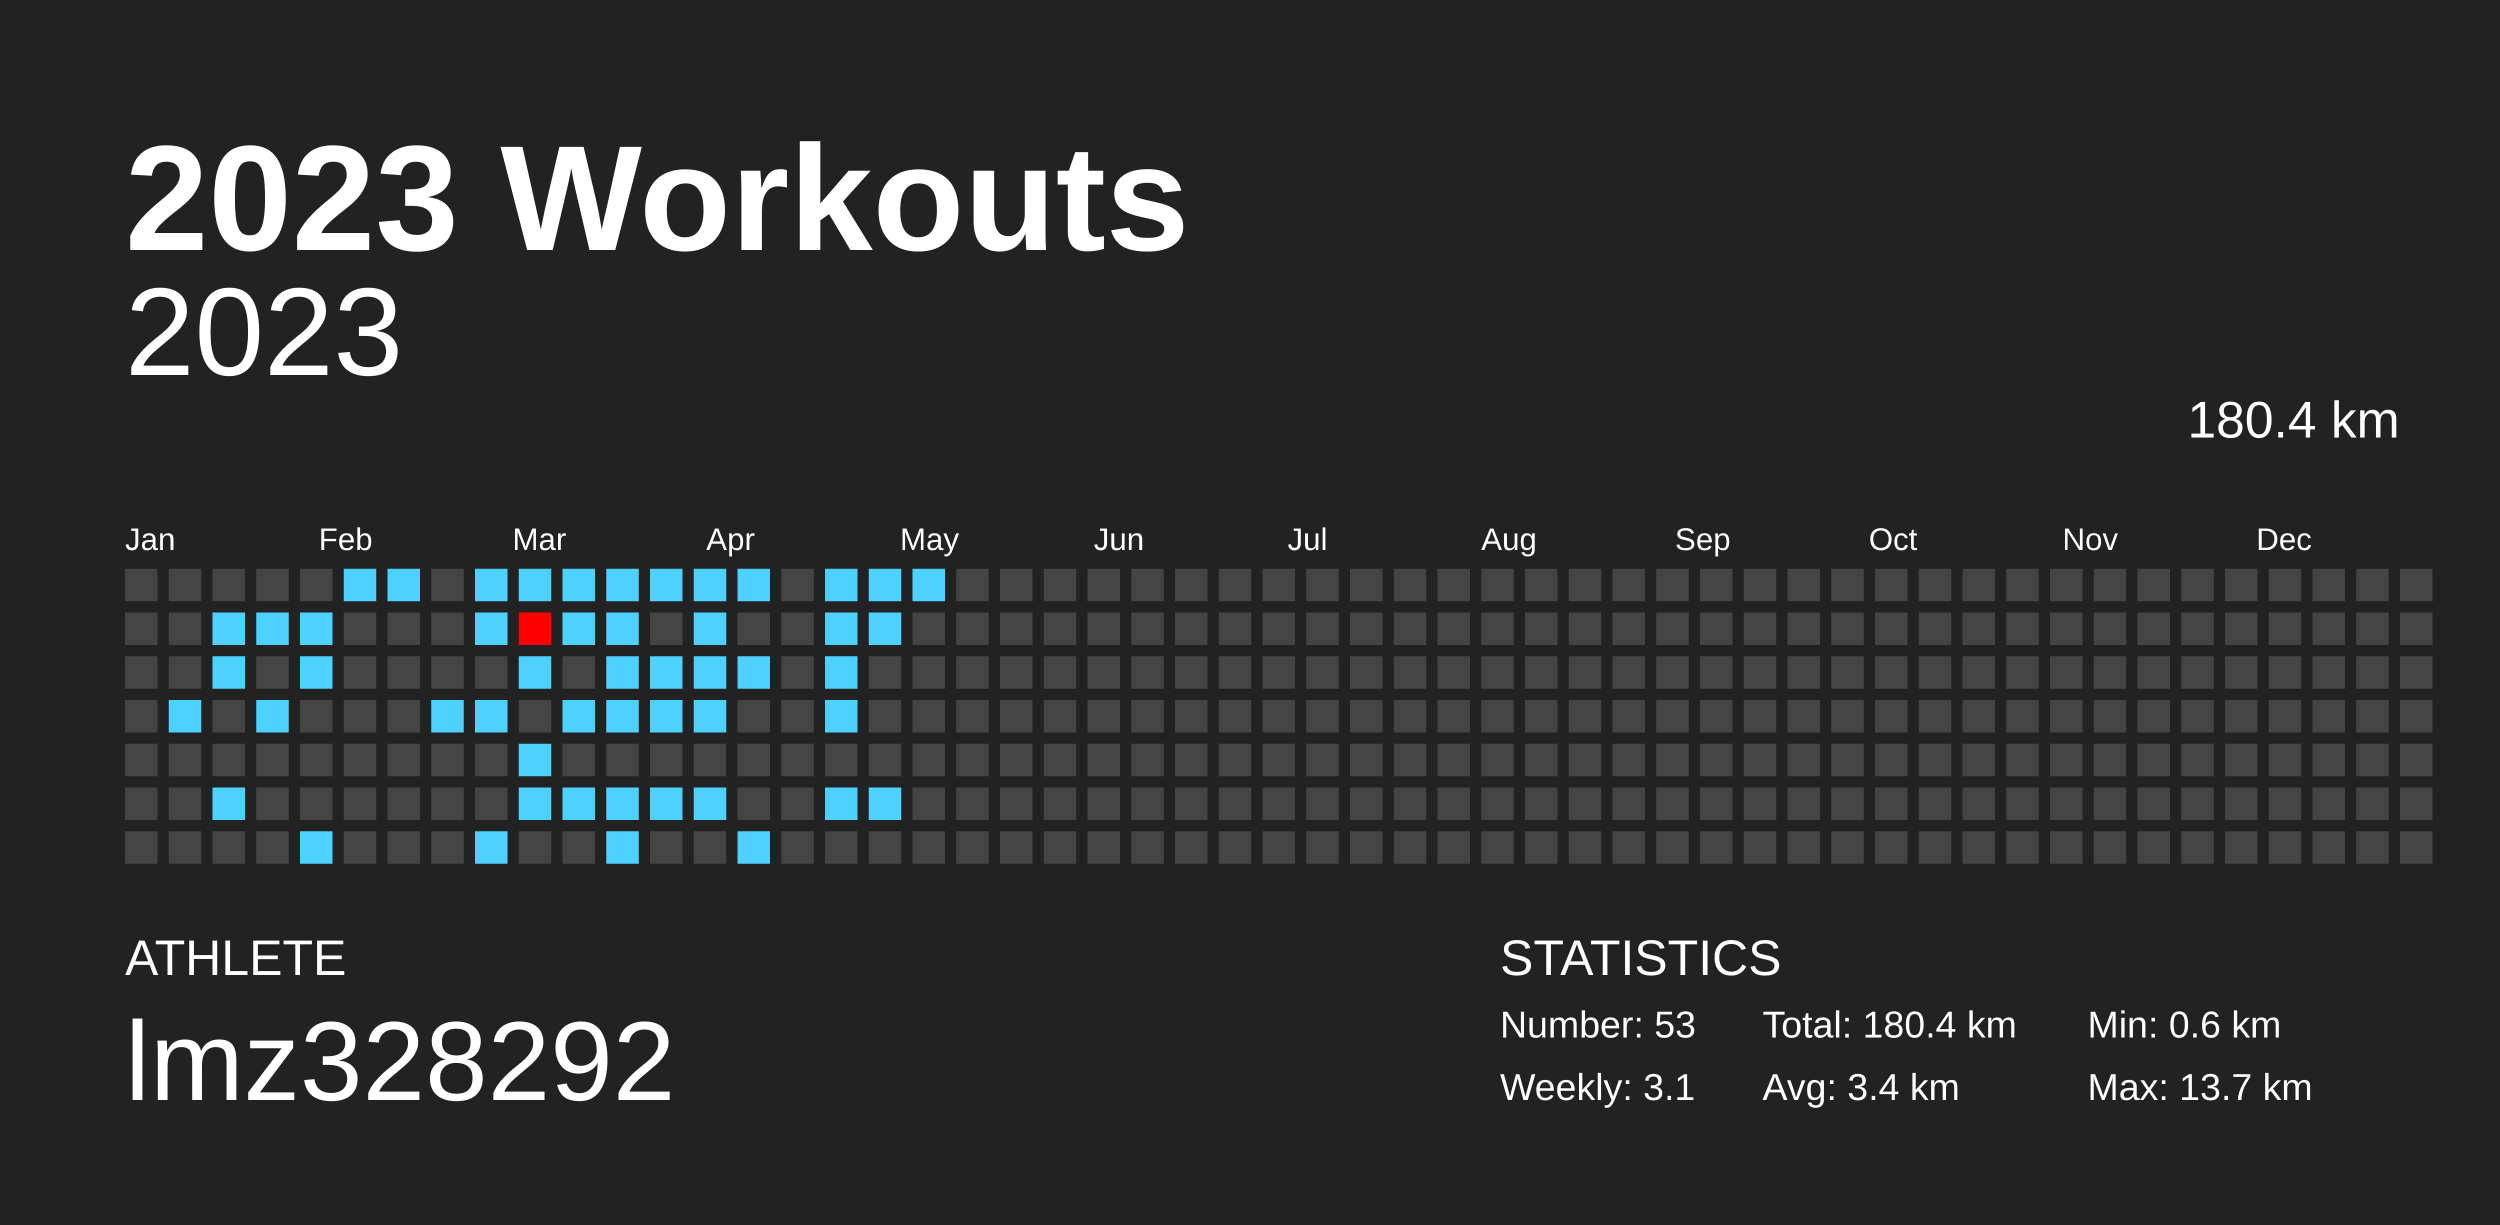
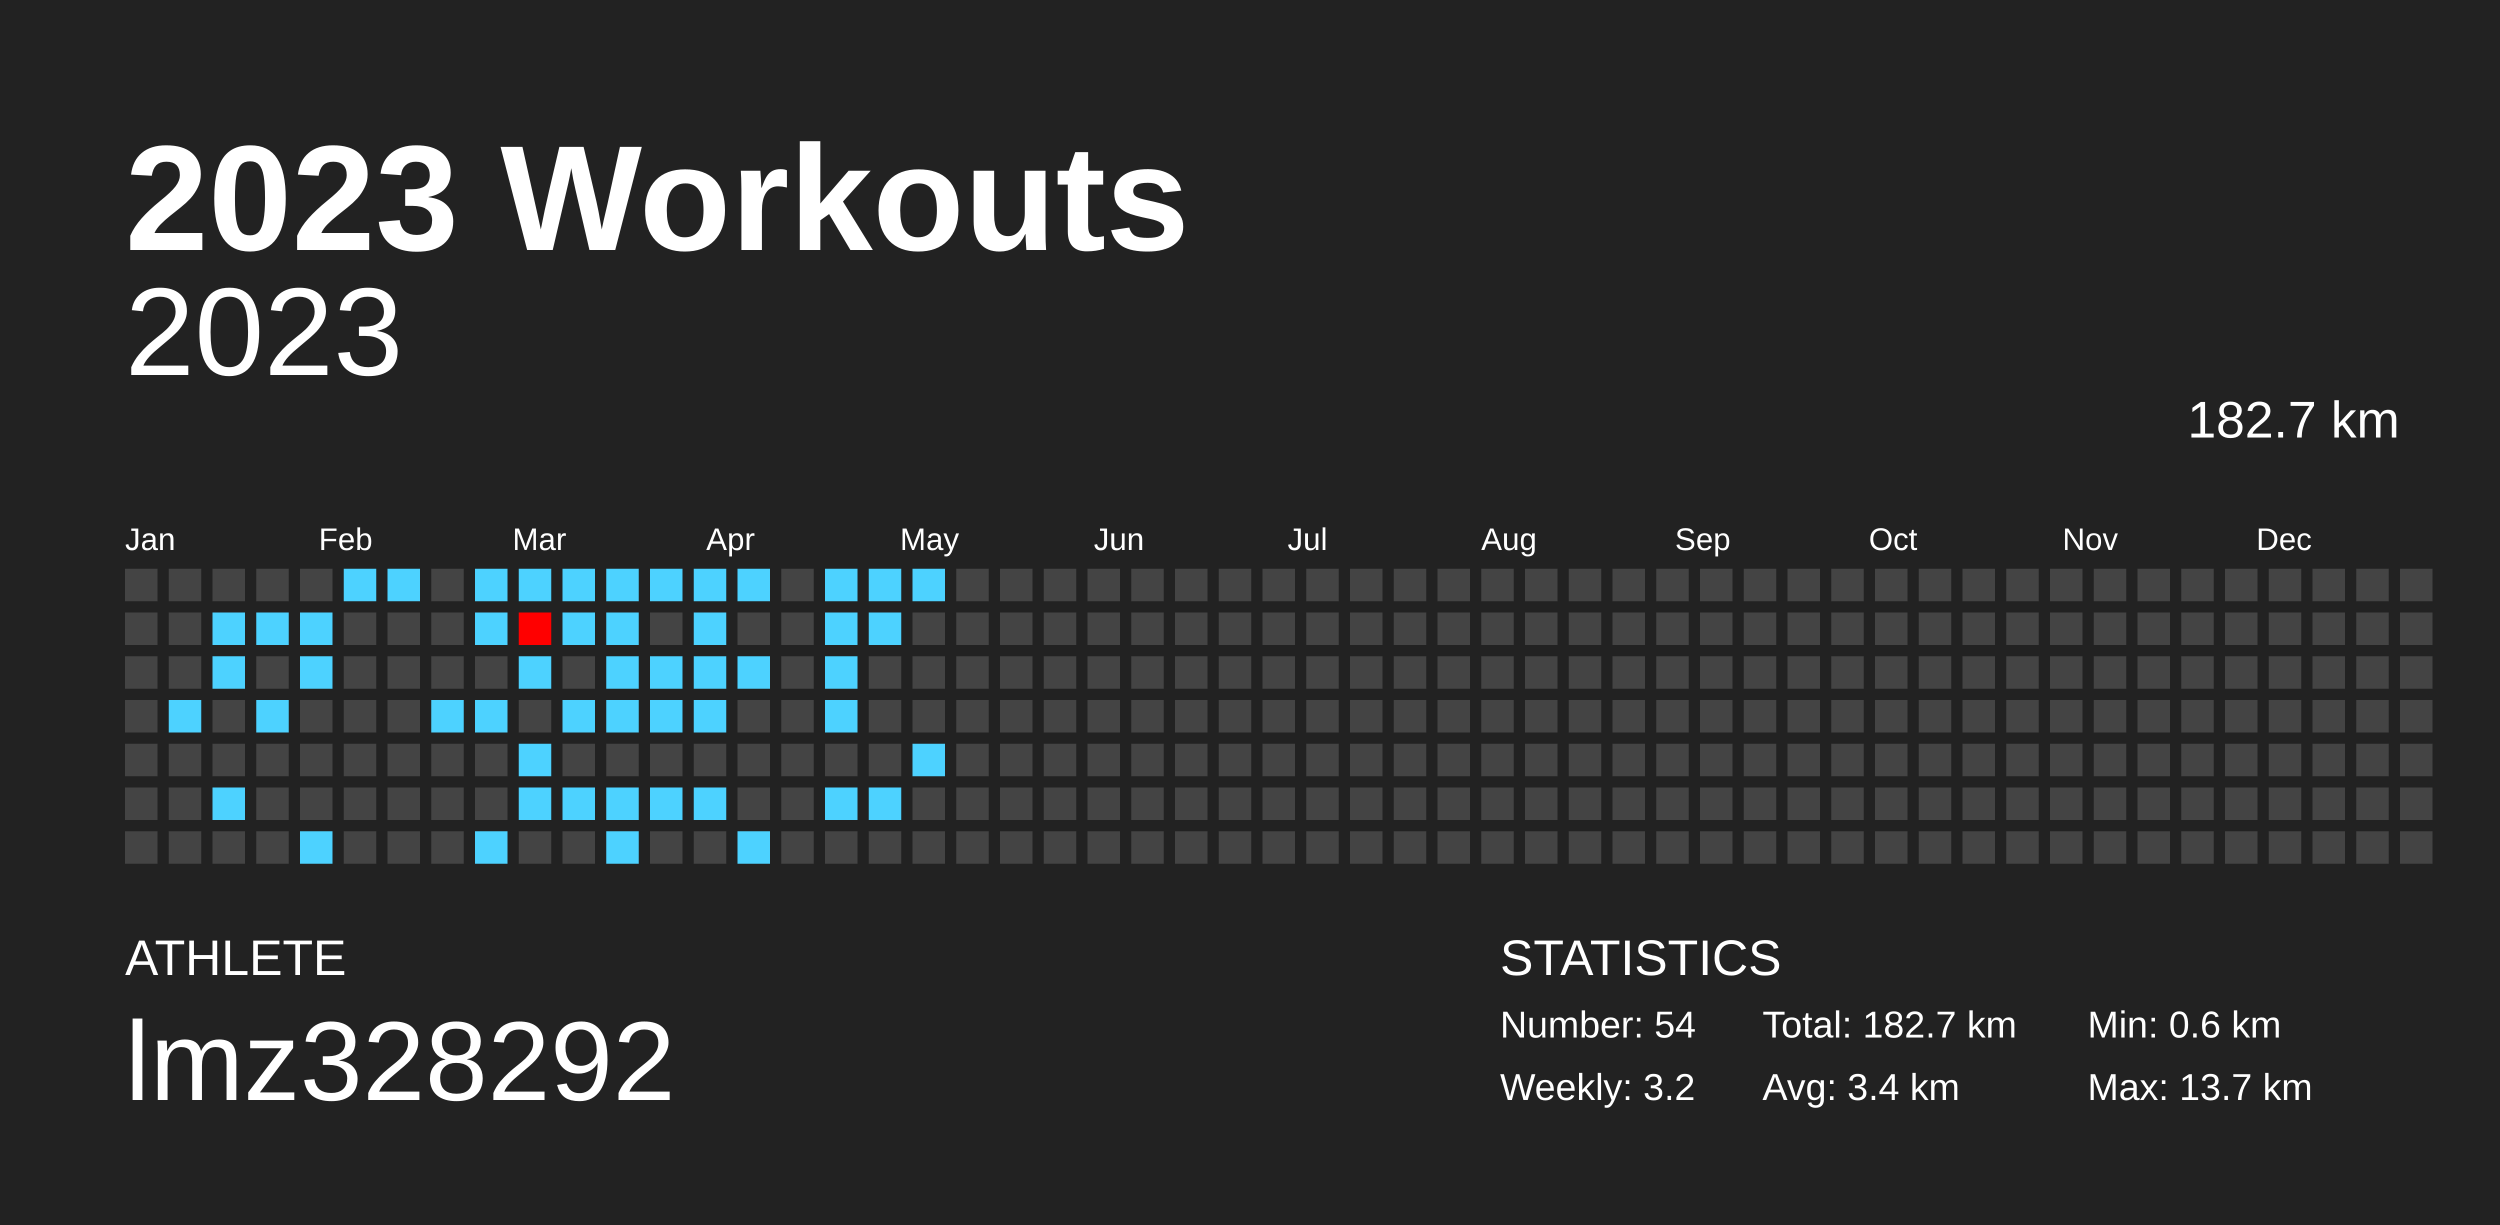
<svg xmlns="http://www.w3.org/2000/svg" baseProfile="full" height="98mm" version="1.1" viewBox="0,0,200,98" width="200mm">
  <defs />
  <rect fill="#222222" height="98" width="200" x="0" y="0" />
  <text fill="#FFFFFF" style="font-size:12px; font-family:Arial; font-weight:bold;" x="10" y="20">2023 Workouts</text>
  <text fill="#FFFFFF" style="font-size:4px; font-family:Arial" x="10" y="78">ATHLETE</text>
  <text fill="#FFFFFF" style="font-size:9px; font-family:Arial" x="10" y="88">lmz328292</text>
  <text fill="#FFFFFF" style="font-size:4px; font-family:Arial" x="120" y="78">STATISTICS</text>
-   <text fill="#FFFFFF" style="font-size:3px; font-family:Arial" x="120" y="83">Number: 53</text>
-   <text fill="#FFFFFF" style="font-size:3px; font-family:Arial" x="120" y="88">Weekly: 3.1</text>
-   <text fill="#FFFFFF" style="font-size:3px; font-family:Arial" x="141" y="83">Total: 180.4 km</text>
+   <text fill="#FFFFFF" style="font-size:3px; font-family:Arial" x="120" y="83">Number: 54</text>
+   <text fill="#FFFFFF" style="font-size:3px; font-family:Arial" x="120" y="88">Weekly: 3.2</text>
+   <text fill="#FFFFFF" style="font-size:3px; font-family:Arial" x="141" y="83">Total: 182.7 km</text>
  <text fill="#FFFFFF" style="font-size:3px; font-family:Arial" x="141" y="88">Avg: 3.4 km</text>
  <text fill="#FFFFFF" style="font-size:3px; font-family:Arial" x="167" y="83">Min: 0.6 km</text>
  <text fill="#FFFFFF" style="font-size:3px; font-family:Arial" x="167" y="88">Max: 13.7 km</text>
  <text alignment-baseline="hanging" fill="#FFFFFF" style="font-size:10.0px; font-family:Arial;" x="10" y="30">2023</text>
-   <text alignment-baseline="hanging" fill="#FFFFFF" style="font-size:4.125px; font-family:Arial;" x="175" y="35">180.4 km</text>
+   <text alignment-baseline="hanging" fill="#FFFFFF" style="font-size:4.125px; font-family:Arial;" x="175" y="35">182.7 km</text>
  <text fill="#FFFFFF" style="font-size:2.5px; font-family:Arial" x="10.0" y="44">Jan</text>
  <text fill="#FFFFFF" style="font-size:2.5px; font-family:Arial" x="25.5" y="44">Feb</text>
  <text fill="#FFFFFF" style="font-size:2.5px; font-family:Arial" x="41.0" y="44">Mar</text>
  <text fill="#FFFFFF" style="font-size:2.5px; font-family:Arial" x="56.5" y="44">Apr</text>
  <text fill="#FFFFFF" style="font-size:2.5px; font-family:Arial" x="72.0" y="44">May</text>
  <text fill="#FFFFFF" style="font-size:2.5px; font-family:Arial" x="87.5" y="44">Jun</text>
  <text fill="#FFFFFF" style="font-size:2.5px; font-family:Arial" x="103.0" y="44">Jul</text>
  <text fill="#FFFFFF" style="font-size:2.5px; font-family:Arial" x="118.5" y="44">Aug</text>
  <text fill="#FFFFFF" style="font-size:2.5px; font-family:Arial" x="134.0" y="44">Sep</text>
  <text fill="#FFFFFF" style="font-size:2.5px; font-family:Arial" x="149.5" y="44">Oct</text>
  <text fill="#FFFFFF" style="font-size:2.5px; font-family:Arial" x="165.0" y="44">Nov</text>
  <text fill="#FFFFFF" style="font-size:2.5px; font-family:Arial" x="180.5" y="44">Dec</text>
  <rect fill="#444444" height="2.6" width="2.6" x="10.0" y="45.5" />
  <rect fill="#444444" height="2.6" width="2.6" x="10.0" y="49.0" />
  <rect fill="#444444" height="2.6" width="2.6" x="10.0" y="52.5" />
  <rect fill="#444444" height="2.6" width="2.6" x="10.0" y="56.0" />
  <rect fill="#444444" height="2.6" width="2.6" x="10.0" y="59.5" />
  <rect fill="#444444" height="2.6" width="2.6" x="10.0" y="63.0" />
  <rect fill="#444444" height="2.6" width="2.6" x="10.0" y="66.5" />
  <rect fill="#444444" height="2.6" width="2.6" x="13.5" y="45.5" />
  <rect fill="#444444" height="2.6" width="2.6" x="13.5" y="49.0" />
  <rect fill="#444444" height="2.6" width="2.6" x="13.5" y="52.5" />
  <rect fill="#4dd2ff" height="2.6" width="2.6" x="13.5" y="56.0" />
  <rect fill="#444444" height="2.6" width="2.6" x="13.5" y="59.5" />
  <rect fill="#444444" height="2.6" width="2.6" x="13.5" y="63.0" />
  <rect fill="#444444" height="2.6" width="2.6" x="13.5" y="66.5" />
  <rect fill="#444444" height="2.6" width="2.6" x="17.0" y="45.5" />
  <rect fill="#4dd2ff" height="2.6" width="2.6" x="17.0" y="49.0" />
  <rect fill="#4dd2ff" height="2.6" width="2.6" x="17.0" y="52.5" />
  <rect fill="#444444" height="2.6" width="2.6" x="17.0" y="56.0" />
  <rect fill="#444444" height="2.6" width="2.6" x="17.0" y="59.5" />
  <rect fill="#4dd2ff" height="2.6" width="2.6" x="17.0" y="63.0" />
  <rect fill="#444444" height="2.6" width="2.6" x="17.0" y="66.5" />
  <rect fill="#444444" height="2.6" width="2.6" x="20.5" y="45.5" />
  <rect fill="#4dd2ff" height="2.6" width="2.6" x="20.5" y="49.0" />
  <rect fill="#444444" height="2.6" width="2.6" x="20.5" y="52.5" />
  <rect fill="#4dd2ff" height="2.6" width="2.6" x="20.5" y="56.0" />
  <rect fill="#444444" height="2.6" width="2.6" x="20.5" y="59.5" />
  <rect fill="#444444" height="2.6" width="2.6" x="20.5" y="63.0" />
  <rect fill="#444444" height="2.6" width="2.6" x="20.5" y="66.5" />
  <rect fill="#444444" height="2.6" width="2.6" x="24.0" y="45.5" />
  <rect fill="#4dd2ff" height="2.6" width="2.6" x="24.0" y="49.0" />
  <rect fill="#4dd2ff" height="2.6" width="2.6" x="24.0" y="52.5" />
  <rect fill="#444444" height="2.6" width="2.6" x="24.0" y="56.0" />
  <rect fill="#444444" height="2.6" width="2.6" x="24.0" y="59.5" />
  <rect fill="#444444" height="2.6" width="2.6" x="24.0" y="63.0" />
  <rect fill="#4dd2ff" height="2.6" width="2.6" x="24.0" y="66.5" />
  <rect fill="#4dd2ff" height="2.6" width="2.6" x="27.5" y="45.5" />
  <rect fill="#444444" height="2.6" width="2.6" x="27.5" y="49.0" />
  <rect fill="#444444" height="2.6" width="2.6" x="27.5" y="52.5" />
  <rect fill="#444444" height="2.6" width="2.6" x="27.5" y="56.0" />
  <rect fill="#444444" height="2.6" width="2.6" x="27.5" y="59.5" />
  <rect fill="#444444" height="2.6" width="2.6" x="27.5" y="63.0" />
  <rect fill="#444444" height="2.6" width="2.6" x="27.5" y="66.5" />
  <rect fill="#4dd2ff" height="2.6" width="2.6" x="31.0" y="45.5" />
  <rect fill="#444444" height="2.6" width="2.6" x="31.0" y="49.0" />
  <rect fill="#444444" height="2.6" width="2.6" x="31.0" y="52.5" />
  <rect fill="#444444" height="2.6" width="2.6" x="31.0" y="56.0" />
  <rect fill="#444444" height="2.6" width="2.6" x="31.0" y="59.5" />
  <rect fill="#444444" height="2.6" width="2.6" x="31.0" y="63.0" />
  <rect fill="#444444" height="2.6" width="2.6" x="31.0" y="66.5" />
  <rect fill="#444444" height="2.6" width="2.6" x="34.5" y="45.5" />
  <rect fill="#444444" height="2.6" width="2.6" x="34.5" y="49.0" />
  <rect fill="#444444" height="2.6" width="2.6" x="34.5" y="52.5" />
  <rect fill="#4dd2ff" height="2.6" width="2.6" x="34.5" y="56.0" />
  <rect fill="#444444" height="2.6" width="2.6" x="34.5" y="59.5" />
  <rect fill="#444444" height="2.6" width="2.6" x="34.5" y="63.0" />
  <rect fill="#444444" height="2.6" width="2.6" x="34.5" y="66.5" />
  <rect fill="#4dd2ff" height="2.6" width="2.6" x="38.0" y="45.5" />
  <rect fill="#4dd2ff" height="2.6" width="2.6" x="38.0" y="49.0" />
  <rect fill="#444444" height="2.6" width="2.6" x="38.0" y="52.5" />
  <rect fill="#4dd2ff" height="2.6" width="2.6" x="38.0" y="56.0" />
  <rect fill="#444444" height="2.6" width="2.6" x="38.0" y="59.5" />
  <rect fill="#444444" height="2.6" width="2.6" x="38.0" y="63.0" />
  <rect fill="#4dd2ff" height="2.6" width="2.6" x="38.0" y="66.5" />
  <rect fill="#4dd2ff" height="2.6" width="2.6" x="41.5" y="45.5" />
  <rect fill="#ff0000" height="2.6" width="2.6" x="41.5" y="49.0" />
  <rect fill="#4dd2ff" height="2.6" width="2.6" x="41.5" y="52.5" />
  <rect fill="#444444" height="2.6" width="2.6" x="41.5" y="56.0" />
  <rect fill="#4dd2ff" height="2.6" width="2.6" x="41.5" y="59.5" />
  <rect fill="#4dd2ff" height="2.6" width="2.6" x="41.5" y="63.0" />
  <rect fill="#444444" height="2.6" width="2.6" x="41.5" y="66.5" />
  <rect fill="#4dd2ff" height="2.6" width="2.6" x="45.0" y="45.5" />
  <rect fill="#4dd2ff" height="2.6" width="2.6" x="45.0" y="49.0" />
  <rect fill="#444444" height="2.6" width="2.6" x="45.0" y="52.5" />
  <rect fill="#4dd2ff" height="2.6" width="2.6" x="45.0" y="56.0" />
  <rect fill="#444444" height="2.6" width="2.6" x="45.0" y="59.5" />
  <rect fill="#4dd2ff" height="2.6" width="2.6" x="45.0" y="63.0" />
  <rect fill="#444444" height="2.6" width="2.6" x="45.0" y="66.5" />
  <rect fill="#4dd2ff" height="2.6" width="2.6" x="48.5" y="45.5" />
  <rect fill="#4dd2ff" height="2.6" width="2.6" x="48.5" y="49.0" />
  <rect fill="#4dd2ff" height="2.6" width="2.6" x="48.5" y="52.5" />
  <rect fill="#4dd2ff" height="2.6" width="2.6" x="48.5" y="56.0" />
  <rect fill="#444444" height="2.6" width="2.6" x="48.5" y="59.5" />
  <rect fill="#4dd2ff" height="2.6" width="2.6" x="48.5" y="63.0" />
  <rect fill="#4dd2ff" height="2.6" width="2.6" x="48.5" y="66.5" />
  <rect fill="#4dd2ff" height="2.6" width="2.6" x="52.0" y="45.5" />
  <rect fill="#444444" height="2.6" width="2.6" x="52.0" y="49.0" />
  <rect fill="#4dd2ff" height="2.6" width="2.6" x="52.0" y="52.5" />
  <rect fill="#4dd2ff" height="2.6" width="2.6" x="52.0" y="56.0" />
  <rect fill="#444444" height="2.6" width="2.6" x="52.0" y="59.5" />
  <rect fill="#4dd2ff" height="2.6" width="2.6" x="52.0" y="63.0" />
  <rect fill="#444444" height="2.6" width="2.6" x="52.0" y="66.5" />
  <rect fill="#4dd2ff" height="2.6" width="2.6" x="55.5" y="45.5" />
  <rect fill="#4dd2ff" height="2.6" width="2.6" x="55.5" y="49.0" />
  <rect fill="#4dd2ff" height="2.6" width="2.6" x="55.5" y="52.5" />
  <rect fill="#4dd2ff" height="2.6" width="2.6" x="55.5" y="56.0" />
  <rect fill="#444444" height="2.6" width="2.6" x="55.5" y="59.5" />
  <rect fill="#4dd2ff" height="2.6" width="2.6" x="55.5" y="63.0" />
  <rect fill="#444444" height="2.6" width="2.6" x="55.5" y="66.5" />
  <rect fill="#4dd2ff" height="2.6" width="2.6" x="59.0" y="45.5" />
  <rect fill="#444444" height="2.6" width="2.6" x="59.0" y="49.0" />
  <rect fill="#4dd2ff" height="2.6" width="2.6" x="59.0" y="52.5" />
  <rect fill="#444444" height="2.6" width="2.6" x="59.0" y="56.0" />
  <rect fill="#444444" height="2.6" width="2.6" x="59.0" y="59.5" />
  <rect fill="#444444" height="2.6" width="2.6" x="59.0" y="63.0" />
  <rect fill="#4dd2ff" height="2.6" width="2.6" x="59.0" y="66.5" />
  <rect fill="#444444" height="2.6" width="2.6" x="62.5" y="45.5" />
  <rect fill="#444444" height="2.6" width="2.6" x="62.5" y="49.0" />
  <rect fill="#444444" height="2.6" width="2.6" x="62.5" y="52.5" />
  <rect fill="#444444" height="2.6" width="2.6" x="62.5" y="56.0" />
  <rect fill="#444444" height="2.6" width="2.6" x="62.5" y="59.5" />
  <rect fill="#444444" height="2.6" width="2.6" x="62.5" y="63.0" />
  <rect fill="#444444" height="2.6" width="2.6" x="62.5" y="66.5" />
  <rect fill="#4dd2ff" height="2.6" width="2.6" x="66.0" y="45.5" />
  <rect fill="#4dd2ff" height="2.6" width="2.6" x="66.0" y="49.0" />
  <rect fill="#4dd2ff" height="2.6" width="2.6" x="66.0" y="52.5" />
  <rect fill="#4dd2ff" height="2.6" width="2.6" x="66.0" y="56.0" />
  <rect fill="#444444" height="2.6" width="2.6" x="66.0" y="59.5" />
  <rect fill="#4dd2ff" height="2.6" width="2.6" x="66.0" y="63.0" />
  <rect fill="#444444" height="2.6" width="2.6" x="66.0" y="66.5" />
  <rect fill="#4dd2ff" height="2.6" width="2.6" x="69.5" y="45.5" />
  <rect fill="#4dd2ff" height="2.6" width="2.6" x="69.5" y="49.0" />
  <rect fill="#444444" height="2.6" width="2.6" x="69.5" y="52.5" />
  <rect fill="#444444" height="2.6" width="2.6" x="69.5" y="56.0" />
  <rect fill="#444444" height="2.6" width="2.6" x="69.5" y="59.5" />
  <rect fill="#4dd2ff" height="2.6" width="2.6" x="69.5" y="63.0" />
  <rect fill="#444444" height="2.6" width="2.6" x="69.5" y="66.5" />
  <rect fill="#4dd2ff" height="2.6" width="2.6" x="73.0" y="45.5" />
  <rect fill="#444444" height="2.6" width="2.6" x="73.0" y="49.0" />
  <rect fill="#444444" height="2.6" width="2.6" x="73.0" y="52.5" />
  <rect fill="#444444" height="2.6" width="2.6" x="73.0" y="56.0" />
-   <rect fill="#444444" height="2.6" width="2.6" x="73.0" y="59.5" />
+   <rect fill="#4dd2ff" height="2.6" width="2.6" x="73.0" y="59.5" />
  <rect fill="#444444" height="2.6" width="2.6" x="73.0" y="63.0" />
  <rect fill="#444444" height="2.6" width="2.6" x="73.0" y="66.5" />
  <rect fill="#444444" height="2.6" width="2.6" x="76.5" y="45.5" />
  <rect fill="#444444" height="2.6" width="2.6" x="76.5" y="49.0" />
  <rect fill="#444444" height="2.6" width="2.6" x="76.5" y="52.5" />
  <rect fill="#444444" height="2.6" width="2.6" x="76.5" y="56.0" />
  <rect fill="#444444" height="2.6" width="2.6" x="76.5" y="59.5" />
  <rect fill="#444444" height="2.6" width="2.6" x="76.5" y="63.0" />
  <rect fill="#444444" height="2.6" width="2.6" x="76.5" y="66.5" />
  <rect fill="#444444" height="2.6" width="2.6" x="80.0" y="45.5" />
  <rect fill="#444444" height="2.6" width="2.6" x="80.0" y="49.0" />
  <rect fill="#444444" height="2.6" width="2.6" x="80.0" y="52.5" />
  <rect fill="#444444" height="2.6" width="2.6" x="80.0" y="56.0" />
  <rect fill="#444444" height="2.6" width="2.6" x="80.0" y="59.5" />
  <rect fill="#444444" height="2.6" width="2.6" x="80.0" y="63.0" />
  <rect fill="#444444" height="2.6" width="2.6" x="80.0" y="66.5" />
  <rect fill="#444444" height="2.6" width="2.6" x="83.5" y="45.5" />
  <rect fill="#444444" height="2.6" width="2.6" x="83.5" y="49.0" />
  <rect fill="#444444" height="2.6" width="2.6" x="83.5" y="52.5" />
  <rect fill="#444444" height="2.6" width="2.6" x="83.5" y="56.0" />
  <rect fill="#444444" height="2.6" width="2.6" x="83.5" y="59.5" />
  <rect fill="#444444" height="2.6" width="2.6" x="83.5" y="63.0" />
  <rect fill="#444444" height="2.6" width="2.6" x="83.5" y="66.5" />
  <rect fill="#444444" height="2.6" width="2.6" x="87.0" y="45.5" />
  <rect fill="#444444" height="2.6" width="2.6" x="87.0" y="49.0" />
  <rect fill="#444444" height="2.6" width="2.6" x="87.0" y="52.5" />
  <rect fill="#444444" height="2.6" width="2.6" x="87.0" y="56.0" />
  <rect fill="#444444" height="2.6" width="2.6" x="87.0" y="59.5" />
  <rect fill="#444444" height="2.6" width="2.6" x="87.0" y="63.0" />
  <rect fill="#444444" height="2.6" width="2.6" x="87.0" y="66.5" />
  <rect fill="#444444" height="2.6" width="2.6" x="90.5" y="45.5" />
  <rect fill="#444444" height="2.6" width="2.6" x="90.5" y="49.0" />
  <rect fill="#444444" height="2.6" width="2.6" x="90.5" y="52.5" />
  <rect fill="#444444" height="2.6" width="2.6" x="90.5" y="56.0" />
  <rect fill="#444444" height="2.6" width="2.6" x="90.5" y="59.5" />
  <rect fill="#444444" height="2.6" width="2.6" x="90.5" y="63.0" />
  <rect fill="#444444" height="2.6" width="2.6" x="90.5" y="66.5" />
  <rect fill="#444444" height="2.6" width="2.6" x="94.0" y="45.5" />
  <rect fill="#444444" height="2.6" width="2.6" x="94.0" y="49.0" />
  <rect fill="#444444" height="2.6" width="2.6" x="94.0" y="52.5" />
  <rect fill="#444444" height="2.6" width="2.6" x="94.0" y="56.0" />
  <rect fill="#444444" height="2.6" width="2.6" x="94.0" y="59.5" />
  <rect fill="#444444" height="2.6" width="2.6" x="94.0" y="63.0" />
  <rect fill="#444444" height="2.6" width="2.6" x="94.0" y="66.5" />
  <rect fill="#444444" height="2.6" width="2.6" x="97.5" y="45.5" />
  <rect fill="#444444" height="2.6" width="2.6" x="97.5" y="49.0" />
  <rect fill="#444444" height="2.6" width="2.6" x="97.5" y="52.5" />
  <rect fill="#444444" height="2.6" width="2.6" x="97.5" y="56.0" />
  <rect fill="#444444" height="2.6" width="2.6" x="97.5" y="59.5" />
  <rect fill="#444444" height="2.6" width="2.6" x="97.5" y="63.0" />
  <rect fill="#444444" height="2.6" width="2.6" x="97.5" y="66.5" />
  <rect fill="#444444" height="2.6" width="2.6" x="101.0" y="45.5" />
  <rect fill="#444444" height="2.6" width="2.6" x="101.0" y="49.0" />
  <rect fill="#444444" height="2.6" width="2.6" x="101.0" y="52.5" />
  <rect fill="#444444" height="2.6" width="2.6" x="101.0" y="56.0" />
  <rect fill="#444444" height="2.6" width="2.6" x="101.0" y="59.5" />
  <rect fill="#444444" height="2.6" width="2.6" x="101.0" y="63.0" />
  <rect fill="#444444" height="2.6" width="2.6" x="101.0" y="66.5" />
  <rect fill="#444444" height="2.6" width="2.6" x="104.5" y="45.5" />
  <rect fill="#444444" height="2.6" width="2.6" x="104.5" y="49.0" />
  <rect fill="#444444" height="2.6" width="2.6" x="104.5" y="52.5" />
  <rect fill="#444444" height="2.6" width="2.6" x="104.5" y="56.0" />
  <rect fill="#444444" height="2.6" width="2.6" x="104.5" y="59.5" />
  <rect fill="#444444" height="2.6" width="2.6" x="104.5" y="63.0" />
  <rect fill="#444444" height="2.6" width="2.6" x="104.5" y="66.5" />
  <rect fill="#444444" height="2.6" width="2.6" x="108.0" y="45.5" />
  <rect fill="#444444" height="2.6" width="2.6" x="108.0" y="49.0" />
  <rect fill="#444444" height="2.6" width="2.6" x="108.0" y="52.5" />
  <rect fill="#444444" height="2.6" width="2.6" x="108.0" y="56.0" />
  <rect fill="#444444" height="2.6" width="2.6" x="108.0" y="59.5" />
  <rect fill="#444444" height="2.6" width="2.6" x="108.0" y="63.0" />
  <rect fill="#444444" height="2.6" width="2.6" x="108.0" y="66.5" />
  <rect fill="#444444" height="2.6" width="2.6" x="111.5" y="45.5" />
  <rect fill="#444444" height="2.6" width="2.6" x="111.5" y="49.0" />
  <rect fill="#444444" height="2.6" width="2.6" x="111.5" y="52.5" />
  <rect fill="#444444" height="2.6" width="2.6" x="111.5" y="56.0" />
  <rect fill="#444444" height="2.6" width="2.6" x="111.5" y="59.5" />
  <rect fill="#444444" height="2.6" width="2.6" x="111.5" y="63.0" />
  <rect fill="#444444" height="2.6" width="2.6" x="111.5" y="66.5" />
  <rect fill="#444444" height="2.6" width="2.6" x="115.0" y="45.5" />
  <rect fill="#444444" height="2.6" width="2.6" x="115.0" y="49.0" />
  <rect fill="#444444" height="2.6" width="2.6" x="115.0" y="52.5" />
  <rect fill="#444444" height="2.6" width="2.6" x="115.0" y="56.0" />
  <rect fill="#444444" height="2.6" width="2.6" x="115.0" y="59.5" />
  <rect fill="#444444" height="2.6" width="2.6" x="115.0" y="63.0" />
  <rect fill="#444444" height="2.6" width="2.6" x="115.0" y="66.5" />
  <rect fill="#444444" height="2.6" width="2.6" x="118.5" y="45.5" />
  <rect fill="#444444" height="2.6" width="2.6" x="118.5" y="49.0" />
  <rect fill="#444444" height="2.6" width="2.6" x="118.5" y="52.5" />
  <rect fill="#444444" height="2.6" width="2.6" x="118.5" y="56.0" />
  <rect fill="#444444" height="2.6" width="2.6" x="118.5" y="59.5" />
  <rect fill="#444444" height="2.6" width="2.6" x="118.5" y="63.0" />
  <rect fill="#444444" height="2.6" width="2.6" x="118.5" y="66.5" />
  <rect fill="#444444" height="2.6" width="2.6" x="122.0" y="45.5" />
  <rect fill="#444444" height="2.6" width="2.6" x="122.0" y="49.0" />
  <rect fill="#444444" height="2.6" width="2.6" x="122.0" y="52.5" />
  <rect fill="#444444" height="2.6" width="2.6" x="122.0" y="56.0" />
  <rect fill="#444444" height="2.6" width="2.6" x="122.0" y="59.5" />
  <rect fill="#444444" height="2.6" width="2.6" x="122.0" y="63.0" />
  <rect fill="#444444" height="2.6" width="2.6" x="122.0" y="66.5" />
  <rect fill="#444444" height="2.6" width="2.6" x="125.5" y="45.5" />
  <rect fill="#444444" height="2.6" width="2.6" x="125.5" y="49.0" />
  <rect fill="#444444" height="2.6" width="2.6" x="125.5" y="52.5" />
  <rect fill="#444444" height="2.6" width="2.6" x="125.5" y="56.0" />
  <rect fill="#444444" height="2.6" width="2.6" x="125.5" y="59.5" />
  <rect fill="#444444" height="2.6" width="2.6" x="125.5" y="63.0" />
  <rect fill="#444444" height="2.6" width="2.6" x="125.5" y="66.5" />
  <rect fill="#444444" height="2.6" width="2.6" x="129.0" y="45.5" />
  <rect fill="#444444" height="2.6" width="2.6" x="129.0" y="49.0" />
  <rect fill="#444444" height="2.6" width="2.6" x="129.0" y="52.5" />
  <rect fill="#444444" height="2.6" width="2.6" x="129.0" y="56.0" />
  <rect fill="#444444" height="2.6" width="2.6" x="129.0" y="59.5" />
  <rect fill="#444444" height="2.6" width="2.6" x="129.0" y="63.0" />
  <rect fill="#444444" height="2.6" width="2.6" x="129.0" y="66.5" />
  <rect fill="#444444" height="2.6" width="2.6" x="132.5" y="45.5" />
  <rect fill="#444444" height="2.6" width="2.6" x="132.5" y="49.0" />
  <rect fill="#444444" height="2.6" width="2.6" x="132.5" y="52.5" />
  <rect fill="#444444" height="2.6" width="2.6" x="132.5" y="56.0" />
  <rect fill="#444444" height="2.6" width="2.6" x="132.5" y="59.5" />
  <rect fill="#444444" height="2.6" width="2.6" x="132.5" y="63.0" />
  <rect fill="#444444" height="2.6" width="2.6" x="132.5" y="66.5" />
  <rect fill="#444444" height="2.6" width="2.6" x="136.0" y="45.5" />
  <rect fill="#444444" height="2.6" width="2.6" x="136.0" y="49.0" />
  <rect fill="#444444" height="2.6" width="2.6" x="136.0" y="52.5" />
  <rect fill="#444444" height="2.6" width="2.6" x="136.0" y="56.0" />
  <rect fill="#444444" height="2.6" width="2.6" x="136.0" y="59.5" />
  <rect fill="#444444" height="2.6" width="2.6" x="136.0" y="63.0" />
  <rect fill="#444444" height="2.6" width="2.6" x="136.0" y="66.5" />
  <rect fill="#444444" height="2.6" width="2.6" x="139.5" y="45.5" />
  <rect fill="#444444" height="2.6" width="2.6" x="139.5" y="49.0" />
  <rect fill="#444444" height="2.6" width="2.6" x="139.5" y="52.5" />
  <rect fill="#444444" height="2.6" width="2.6" x="139.5" y="56.0" />
  <rect fill="#444444" height="2.6" width="2.6" x="139.5" y="59.5" />
  <rect fill="#444444" height="2.6" width="2.6" x="139.5" y="63.0" />
  <rect fill="#444444" height="2.6" width="2.6" x="139.5" y="66.5" />
  <rect fill="#444444" height="2.6" width="2.6" x="143.0" y="45.5" />
  <rect fill="#444444" height="2.6" width="2.6" x="143.0" y="49.0" />
  <rect fill="#444444" height="2.6" width="2.6" x="143.0" y="52.5" />
  <rect fill="#444444" height="2.6" width="2.6" x="143.0" y="56.0" />
  <rect fill="#444444" height="2.6" width="2.6" x="143.0" y="59.5" />
  <rect fill="#444444" height="2.6" width="2.6" x="143.0" y="63.0" />
  <rect fill="#444444" height="2.6" width="2.6" x="143.0" y="66.5" />
  <rect fill="#444444" height="2.6" width="2.6" x="146.5" y="45.5" />
  <rect fill="#444444" height="2.6" width="2.6" x="146.5" y="49.0" />
  <rect fill="#444444" height="2.6" width="2.6" x="146.5" y="52.5" />
  <rect fill="#444444" height="2.6" width="2.6" x="146.5" y="56.0" />
  <rect fill="#444444" height="2.6" width="2.6" x="146.5" y="59.5" />
  <rect fill="#444444" height="2.6" width="2.6" x="146.5" y="63.0" />
  <rect fill="#444444" height="2.6" width="2.6" x="146.5" y="66.5" />
  <rect fill="#444444" height="2.6" width="2.6" x="150.0" y="45.5" />
  <rect fill="#444444" height="2.6" width="2.6" x="150.0" y="49.0" />
  <rect fill="#444444" height="2.6" width="2.6" x="150.0" y="52.5" />
  <rect fill="#444444" height="2.6" width="2.6" x="150.0" y="56.0" />
  <rect fill="#444444" height="2.6" width="2.6" x="150.0" y="59.5" />
  <rect fill="#444444" height="2.6" width="2.6" x="150.0" y="63.0" />
  <rect fill="#444444" height="2.6" width="2.6" x="150.0" y="66.5" />
  <rect fill="#444444" height="2.6" width="2.6" x="153.5" y="45.5" />
  <rect fill="#444444" height="2.6" width="2.6" x="153.5" y="49.0" />
  <rect fill="#444444" height="2.6" width="2.6" x="153.5" y="52.5" />
  <rect fill="#444444" height="2.6" width="2.6" x="153.5" y="56.0" />
  <rect fill="#444444" height="2.6" width="2.6" x="153.5" y="59.5" />
  <rect fill="#444444" height="2.6" width="2.6" x="153.5" y="63.0" />
  <rect fill="#444444" height="2.6" width="2.6" x="153.5" y="66.5" />
  <rect fill="#444444" height="2.6" width="2.6" x="157.0" y="45.5" />
  <rect fill="#444444" height="2.6" width="2.6" x="157.0" y="49.0" />
  <rect fill="#444444" height="2.6" width="2.6" x="157.0" y="52.5" />
  <rect fill="#444444" height="2.6" width="2.6" x="157.0" y="56.0" />
  <rect fill="#444444" height="2.6" width="2.6" x="157.0" y="59.5" />
  <rect fill="#444444" height="2.6" width="2.6" x="157.0" y="63.0" />
  <rect fill="#444444" height="2.6" width="2.6" x="157.0" y="66.5" />
  <rect fill="#444444" height="2.6" width="2.6" x="160.5" y="45.5" />
  <rect fill="#444444" height="2.6" width="2.6" x="160.5" y="49.0" />
  <rect fill="#444444" height="2.6" width="2.6" x="160.5" y="52.5" />
  <rect fill="#444444" height="2.6" width="2.6" x="160.5" y="56.0" />
  <rect fill="#444444" height="2.6" width="2.6" x="160.5" y="59.5" />
  <rect fill="#444444" height="2.6" width="2.6" x="160.5" y="63.0" />
  <rect fill="#444444" height="2.6" width="2.6" x="160.5" y="66.5" />
  <rect fill="#444444" height="2.6" width="2.6" x="164.0" y="45.5" />
  <rect fill="#444444" height="2.6" width="2.6" x="164.0" y="49.0" />
  <rect fill="#444444" height="2.6" width="2.6" x="164.0" y="52.5" />
  <rect fill="#444444" height="2.6" width="2.6" x="164.0" y="56.0" />
  <rect fill="#444444" height="2.6" width="2.6" x="164.0" y="59.5" />
  <rect fill="#444444" height="2.6" width="2.6" x="164.0" y="63.0" />
  <rect fill="#444444" height="2.6" width="2.6" x="164.0" y="66.5" />
  <rect fill="#444444" height="2.6" width="2.6" x="167.5" y="45.5" />
  <rect fill="#444444" height="2.6" width="2.6" x="167.5" y="49.0" />
  <rect fill="#444444" height="2.6" width="2.6" x="167.5" y="52.5" />
  <rect fill="#444444" height="2.6" width="2.6" x="167.5" y="56.0" />
  <rect fill="#444444" height="2.6" width="2.6" x="167.5" y="59.5" />
  <rect fill="#444444" height="2.6" width="2.6" x="167.5" y="63.0" />
  <rect fill="#444444" height="2.6" width="2.6" x="167.5" y="66.5" />
  <rect fill="#444444" height="2.6" width="2.6" x="171.0" y="45.5" />
  <rect fill="#444444" height="2.6" width="2.6" x="171.0" y="49.0" />
  <rect fill="#444444" height="2.6" width="2.6" x="171.0" y="52.5" />
  <rect fill="#444444" height="2.6" width="2.6" x="171.0" y="56.0" />
  <rect fill="#444444" height="2.6" width="2.6" x="171.0" y="59.5" />
  <rect fill="#444444" height="2.6" width="2.6" x="171.0" y="63.0" />
  <rect fill="#444444" height="2.6" width="2.6" x="171.0" y="66.5" />
  <rect fill="#444444" height="2.6" width="2.6" x="174.5" y="45.5" />
  <rect fill="#444444" height="2.6" width="2.6" x="174.5" y="49.0" />
  <rect fill="#444444" height="2.6" width="2.6" x="174.5" y="52.5" />
  <rect fill="#444444" height="2.6" width="2.6" x="174.5" y="56.0" />
  <rect fill="#444444" height="2.6" width="2.6" x="174.5" y="59.5" />
  <rect fill="#444444" height="2.6" width="2.6" x="174.5" y="63.0" />
  <rect fill="#444444" height="2.6" width="2.6" x="174.5" y="66.5" />
  <rect fill="#444444" height="2.6" width="2.6" x="178.0" y="45.5" />
  <rect fill="#444444" height="2.6" width="2.6" x="178.0" y="49.0" />
  <rect fill="#444444" height="2.6" width="2.6" x="178.0" y="52.5" />
  <rect fill="#444444" height="2.6" width="2.6" x="178.0" y="56.0" />
  <rect fill="#444444" height="2.6" width="2.6" x="178.0" y="59.5" />
  <rect fill="#444444" height="2.6" width="2.6" x="178.0" y="63.0" />
  <rect fill="#444444" height="2.6" width="2.6" x="178.0" y="66.5" />
  <rect fill="#444444" height="2.6" width="2.6" x="181.5" y="45.5" />
  <rect fill="#444444" height="2.6" width="2.6" x="181.5" y="49.0" />
  <rect fill="#444444" height="2.6" width="2.6" x="181.5" y="52.5" />
  <rect fill="#444444" height="2.6" width="2.6" x="181.5" y="56.0" />
  <rect fill="#444444" height="2.6" width="2.6" x="181.5" y="59.5" />
  <rect fill="#444444" height="2.6" width="2.6" x="181.5" y="63.0" />
  <rect fill="#444444" height="2.6" width="2.6" x="181.5" y="66.5" />
  <rect fill="#444444" height="2.6" width="2.6" x="185.0" y="45.5" />
  <rect fill="#444444" height="2.6" width="2.6" x="185.0" y="49.0" />
  <rect fill="#444444" height="2.6" width="2.6" x="185.0" y="52.5" />
  <rect fill="#444444" height="2.6" width="2.6" x="185.0" y="56.0" />
  <rect fill="#444444" height="2.6" width="2.6" x="185.0" y="59.5" />
  <rect fill="#444444" height="2.6" width="2.6" x="185.0" y="63.0" />
  <rect fill="#444444" height="2.6" width="2.6" x="185.0" y="66.5" />
  <rect fill="#444444" height="2.6" width="2.6" x="188.5" y="45.5" />
  <rect fill="#444444" height="2.6" width="2.6" x="188.5" y="49.0" />
  <rect fill="#444444" height="2.6" width="2.6" x="188.5" y="52.5" />
  <rect fill="#444444" height="2.6" width="2.6" x="188.5" y="56.0" />
  <rect fill="#444444" height="2.6" width="2.6" x="188.5" y="59.5" />
  <rect fill="#444444" height="2.6" width="2.6" x="188.5" y="63.0" />
  <rect fill="#444444" height="2.6" width="2.6" x="188.5" y="66.5" />
  <rect fill="#444444" height="2.6" width="2.6" x="192.0" y="45.5" />
  <rect fill="#444444" height="2.6" width="2.6" x="192.0" y="49.0" />
  <rect fill="#444444" height="2.6" width="2.6" x="192.0" y="52.5" />
  <rect fill="#444444" height="2.6" width="2.6" x="192.0" y="56.0" />
  <rect fill="#444444" height="2.6" width="2.6" x="192.0" y="59.5" />
  <rect fill="#444444" height="2.6" width="2.6" x="192.0" y="63.0" />
  <rect fill="#444444" height="2.6" width="2.6" x="192.0" y="66.5" />
</svg>
